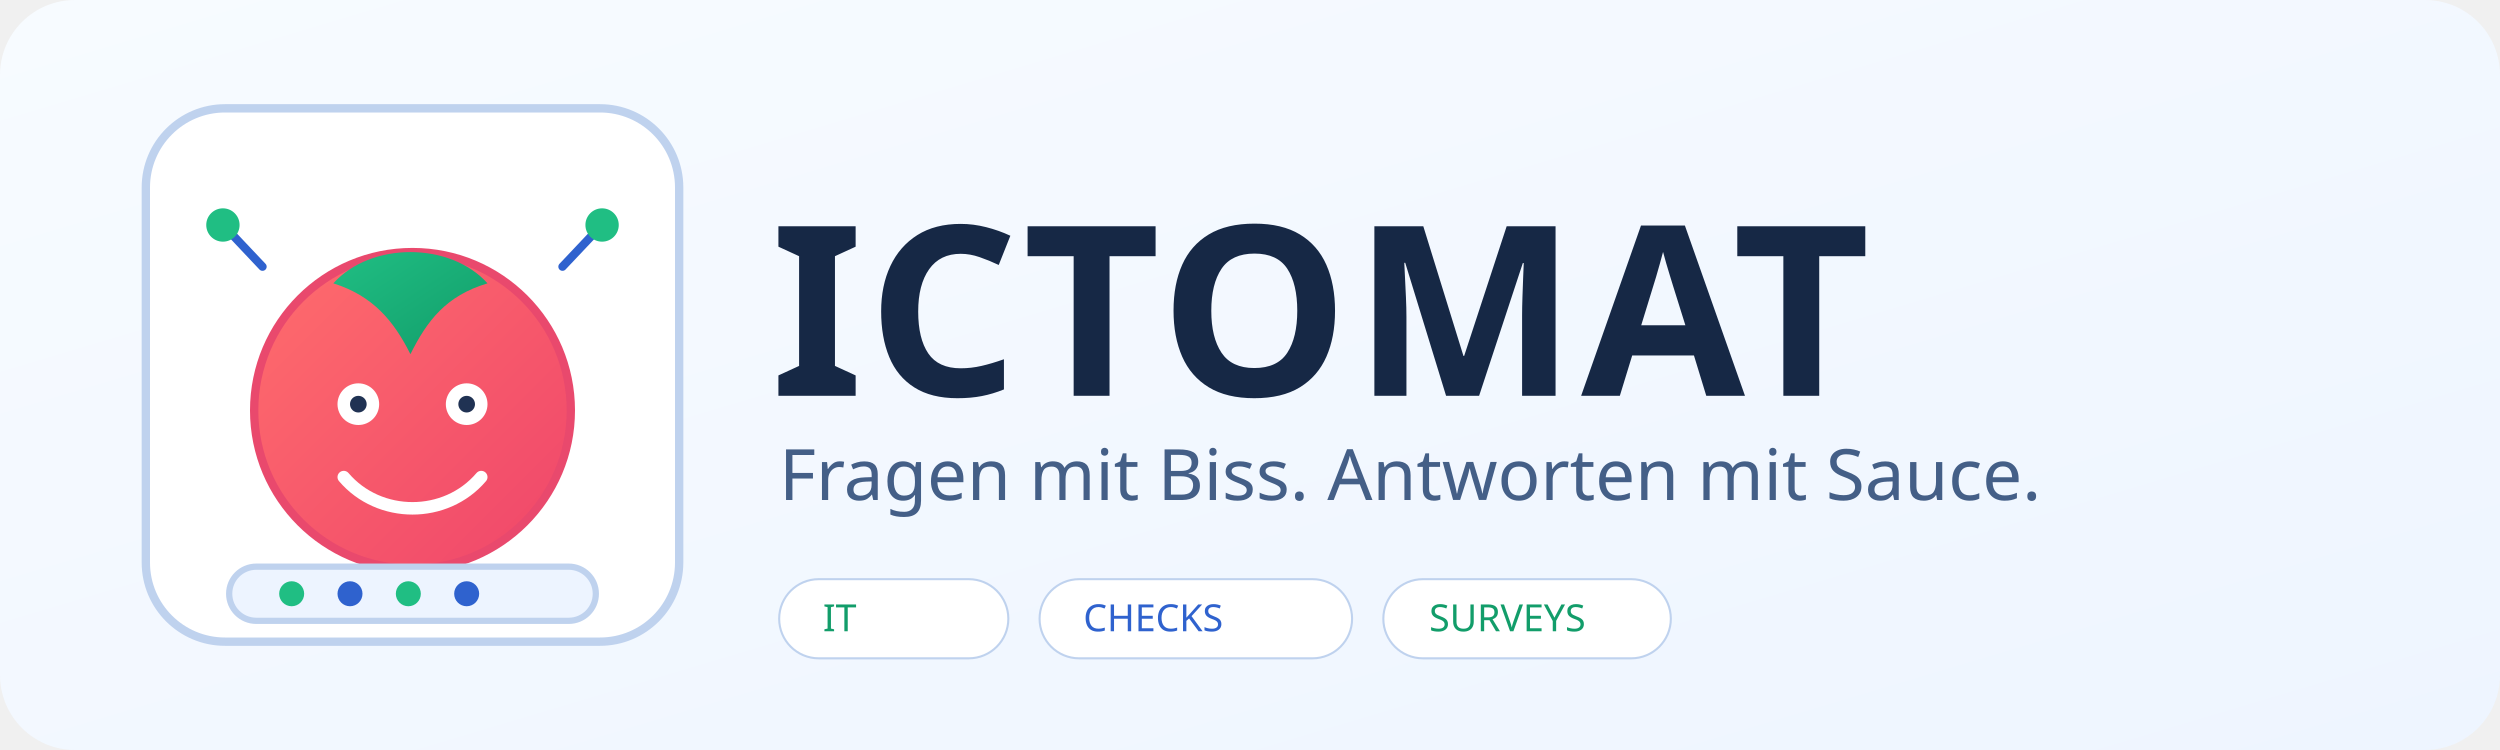
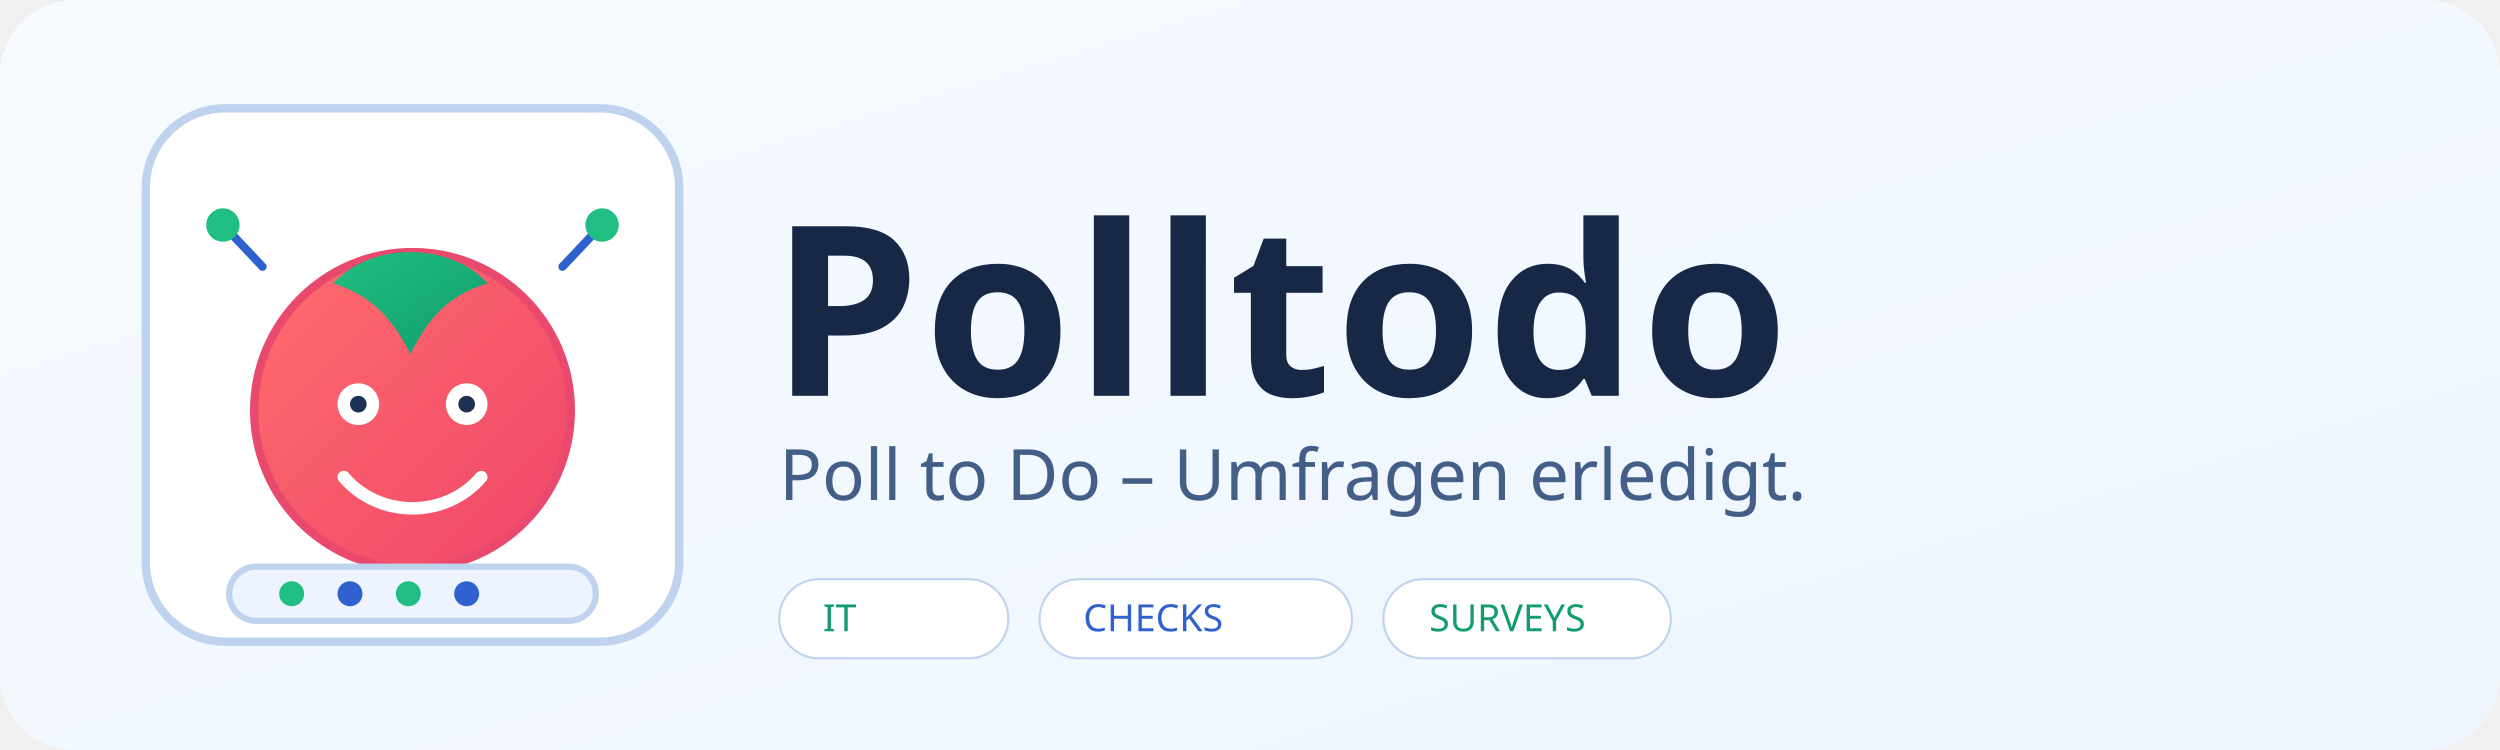
<svg xmlns="http://www.w3.org/2000/svg" width="1200" height="360" viewBox="0 0 1200 360" role="img" aria-labelledby="title desc">
  <defs>
    <linearGradient id="bg" x1="0" y1="0" x2="1" y2="1">
      <stop offset="0%" stop-color="#f7fbff" />
      <stop offset="100%" stop-color="#eef5ff" />
    </linearGradient>
    <linearGradient id="tomato" x1="0" y1="0" x2="1" y2="1">
      <stop offset="0%" stop-color="#ff6d6d" />
      <stop offset="100%" stop-color="#ef466a" />
    </linearGradient>
    <linearGradient id="leaf" x1="0" y1="0" x2="1" y2="1">
      <stop offset="0%" stop-color="#20be83" />
      <stop offset="100%" stop-color="#129d6a" />
    </linearGradient>
  </defs>
  <rect width="1200" height="360" rx="36" fill="url(#bg)" />
  <g transform="translate(70 52)">
    <rect x="0" y="0" width="256" height="256" rx="38" fill="#ffffff" stroke="#bfd2ee" stroke-width="4" />
    <circle cx="128" cy="145" r="76" fill="url(#tomato)" stroke="#e9496d" stroke-width="4" />
    <path d="M90 84c18-20 56-20 74 0-20 6-29 18-37 34-8-16-18-28-37-34z" fill="url(#leaf)" />
    <circle cx="102" cy="142" r="10" fill="#fff" />
    <circle cx="154" cy="142" r="10" fill="#fff" />
    <circle cx="102" cy="142" r="4" fill="#203253" />
    <circle cx="154" cy="142" r="4" fill="#203253" />
    <path d="M95 177c17 20 49 20 66 0" fill="none" stroke="#ffffff" stroke-width="6" stroke-linecap="round" />
    <rect x="40" y="220" width="176" height="26" rx="13" fill="#edf4ff" stroke="#bfd2ee" stroke-width="3" />
    <circle cx="70" cy="233" r="6" fill="#20be83" />
    <circle cx="98" cy="233" r="6" fill="#2f62ce" />
    <circle cx="126" cy="233" r="6" fill="#20be83" />
    <circle cx="154" cy="233" r="6" fill="#2f62ce" />
    <path d="M56 76l-17-18" stroke="#2f62ce" stroke-width="4" stroke-linecap="round" />
    <circle cx="37" cy="56" r="8" fill="#20be83" />
    <path d="M200 76l17-18" stroke="#2f62ce" stroke-width="4" stroke-linecap="round" />
    <circle cx="219" cy="56" r="8" fill="#20be83" />
  </g>
  <g transform="translate(370 94)">
-     <text x="0" y="96" font-family="Bahnschrift, 'Segoe UI Variable', sans-serif" font-size="114" font-weight="800" fill="#162845" letter-spacing="2">ICTOMAT</text>
-     <text x="4" y="146" font-family="'Trebuchet MS', 'Segoe UI Variable', sans-serif" font-size="34" fill="#445f87">Fragen mit Biss. Antworten mit Sauce.</text>
+     <text x="0" y="96" font-family="Bahnschrift, 'Segoe UI Variable', sans-serif" font-size="114" font-weight="800" fill="#162845" letter-spacing="2">Polltodo</text>
+     <text x="4" y="146" font-family="'Trebuchet MS', 'Segoe UI Variable', sans-serif" font-size="34" fill="#445f87">Poll to Do – Umfragen erledigt.</text>
    <g transform="translate(4 184)">
      <rect x="0" y="0" width="110" height="38" rx="19" fill="#ffffff" stroke="#bfd2ee" />
      <text x="21" y="25" font-family="'Trebuchet MS', sans-serif" font-size="18" fill="#129d6a">IT</text>
      <rect x="125" y="0" width="150" height="38" rx="19" fill="#ffffff" stroke="#bfd2ee" />
      <text x="146" y="25" font-family="'Trebuchet MS', sans-serif" font-size="18" fill="#2f62ce">CHECKS</text>
      <rect x="290" y="0" width="138" height="38" rx="19" fill="#ffffff" stroke="#bfd2ee" />
      <text x="312" y="25" font-family="'Trebuchet MS', sans-serif" font-size="18" fill="#129d6a">SURVEYS</text>
    </g>
  </g>
</svg>
